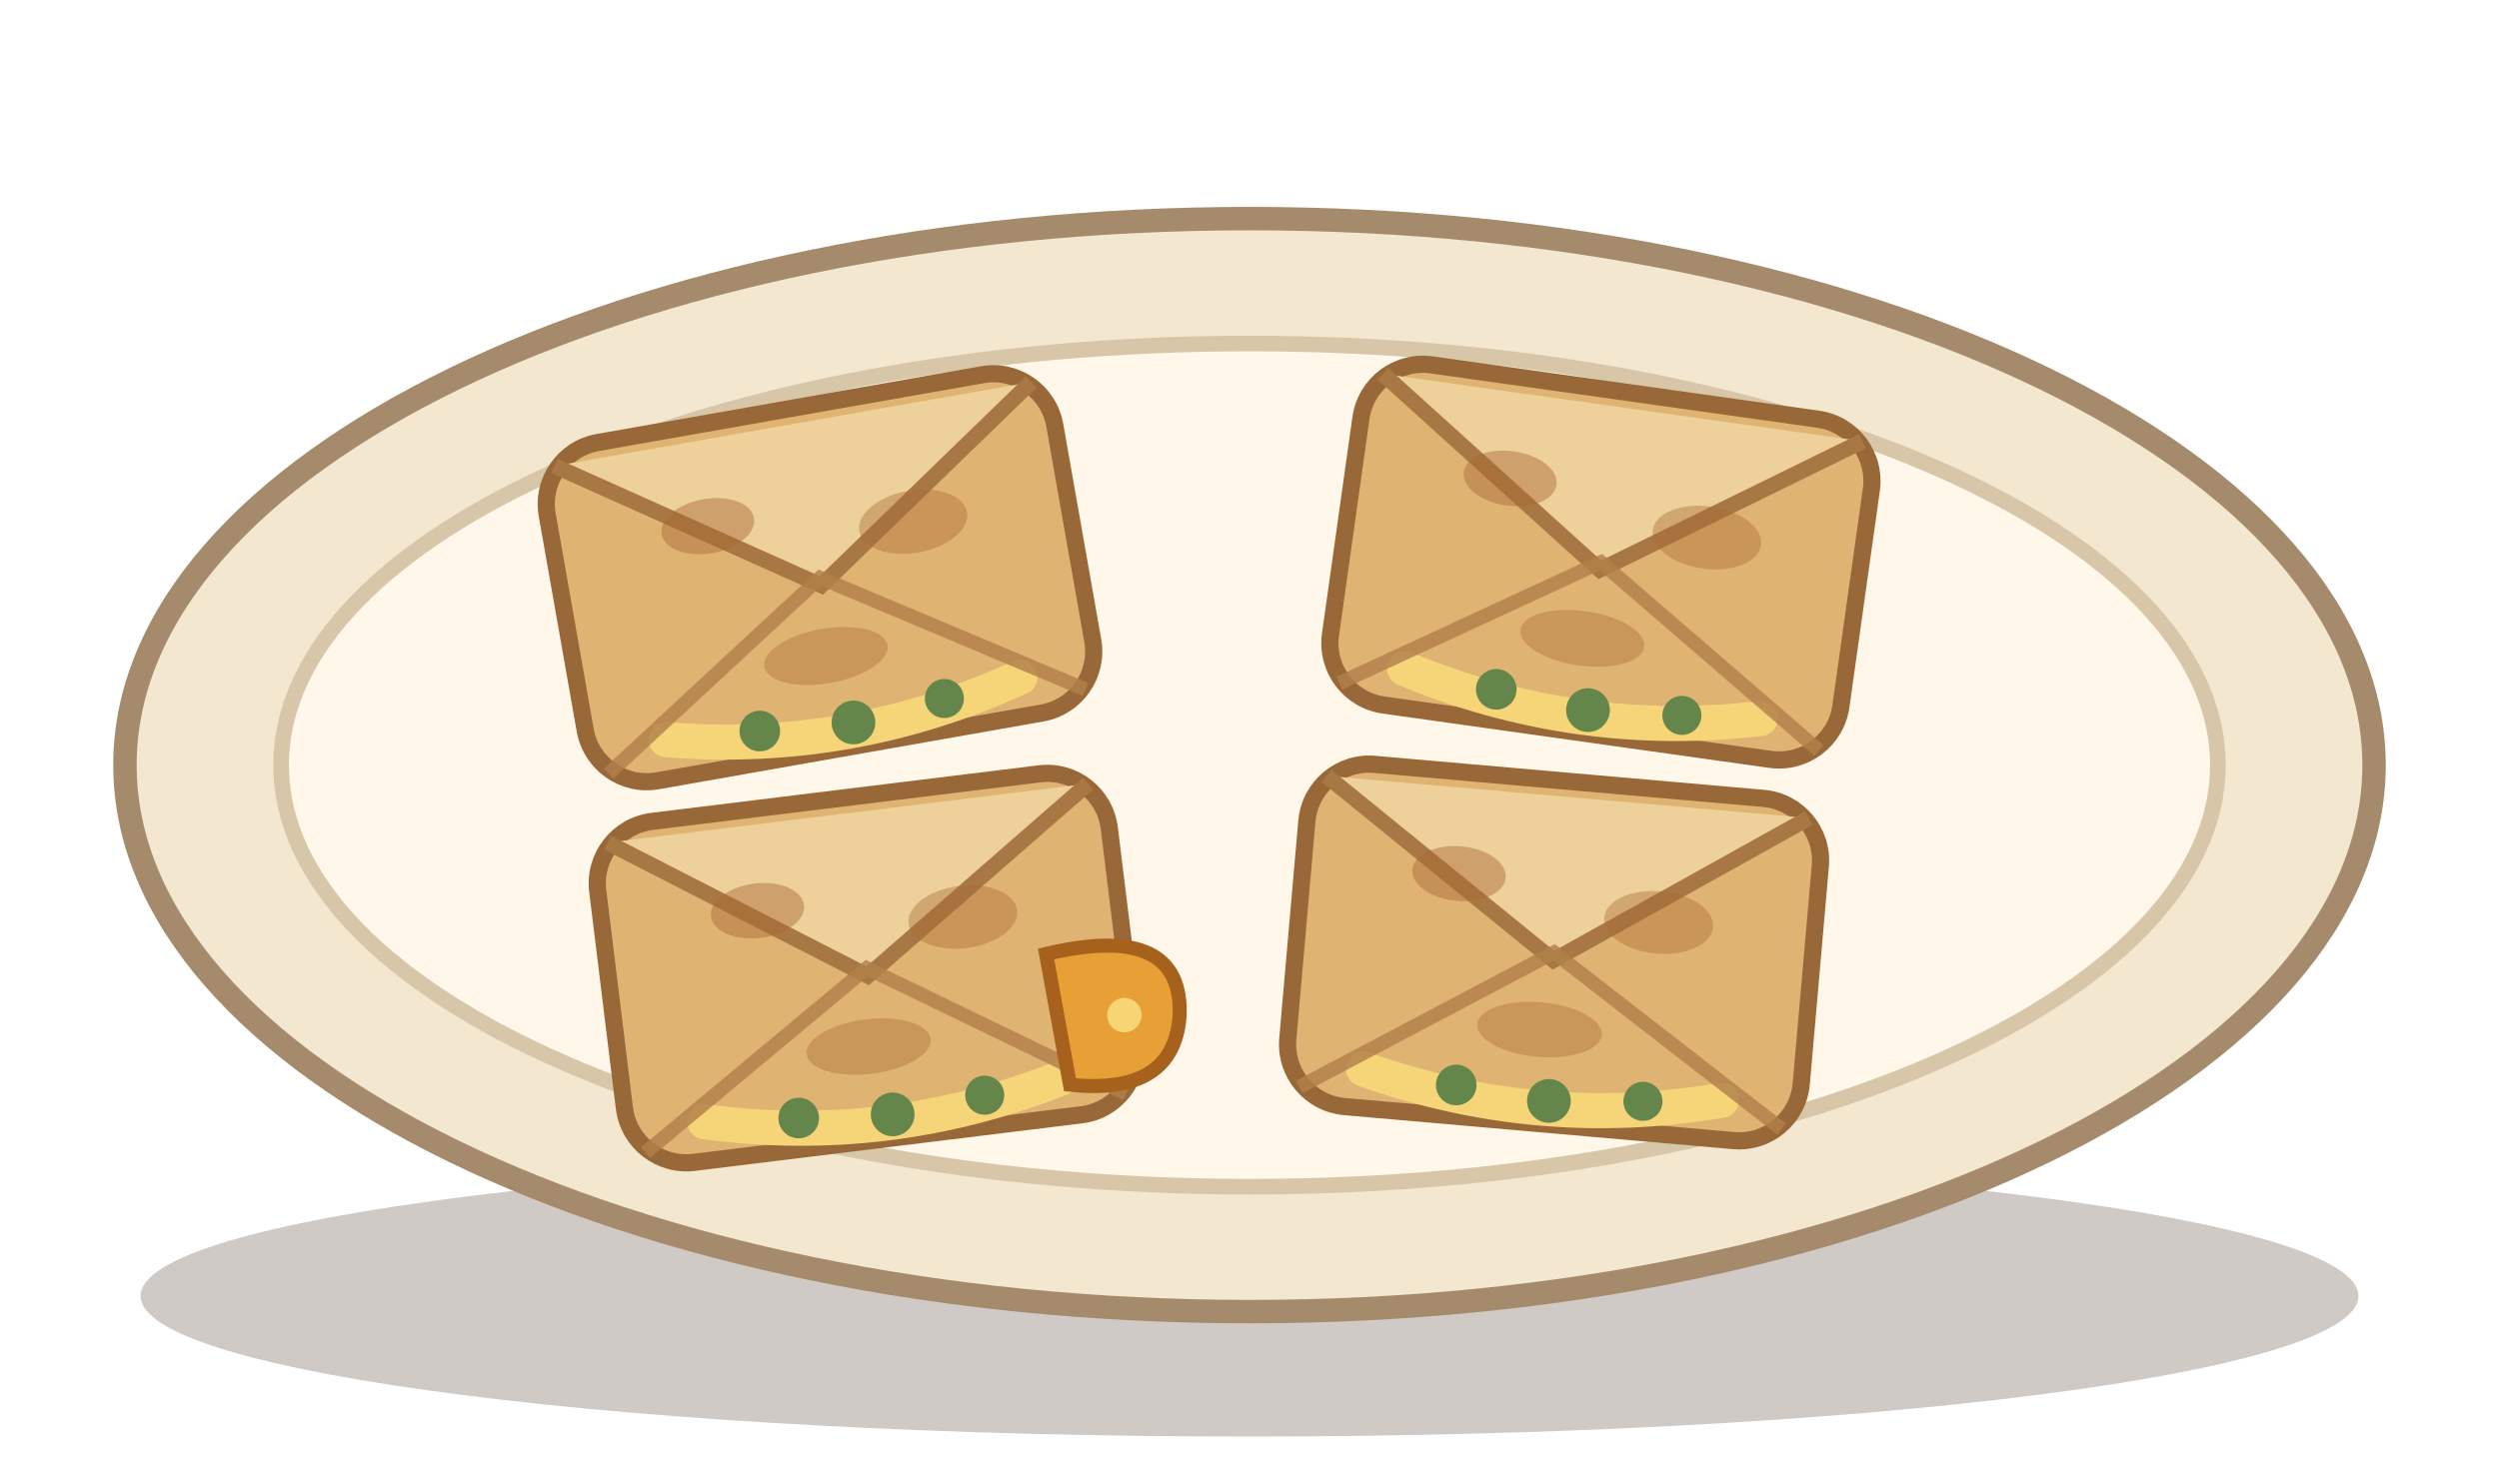
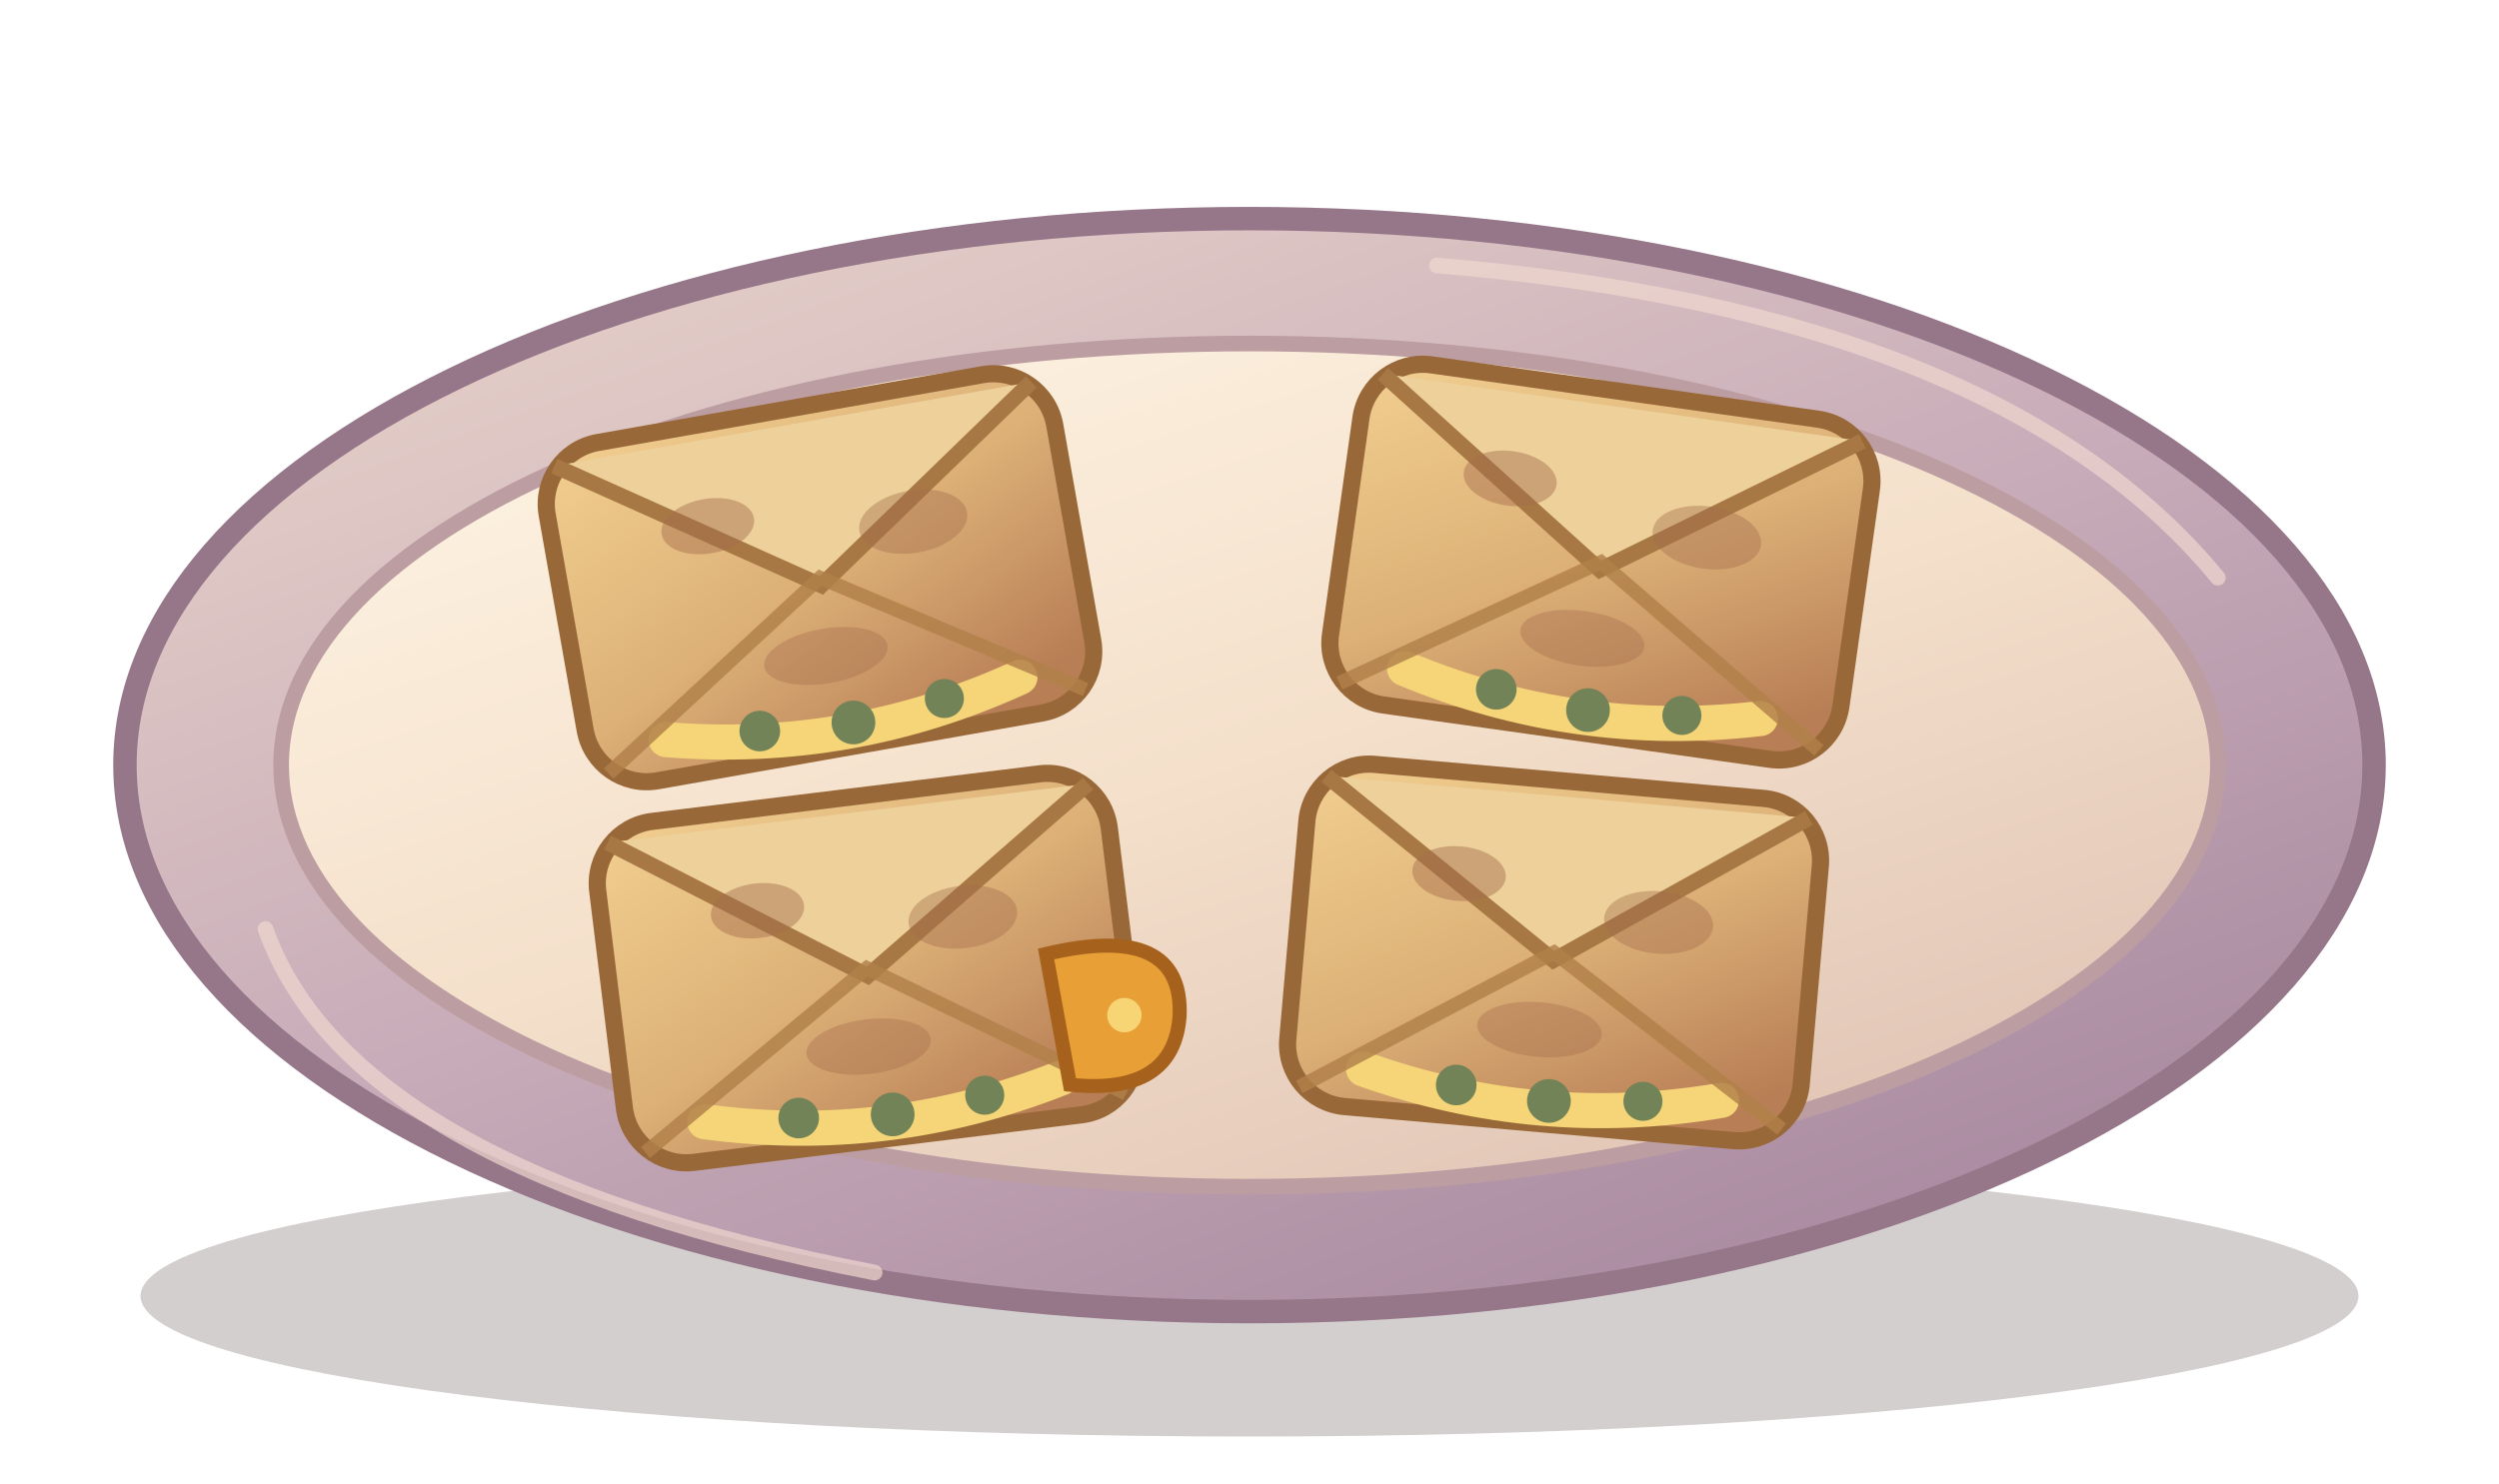
- <svg xmlns="http://www.w3.org/2000/svg" viewBox="0 0 320 190" role="img" aria-label="Четыре румяных конвертика: simple">
-   <ellipse cx="160" cy="166" rx="142" ry="18" fill="#3a2212" opacity=".24" />
-   <ellipse cx="160" cy="98" rx="144" ry="70" fill="#f3e7cf" stroke="#a58b6b" stroke-width="3" />
-   <ellipse cx="160" cy="98" rx="124" ry="54" fill="#fff8ea" stroke="#d8c6a8" stroke-width="2" />
+ <svg xmlns="http://www.w3.org/2000/svg" class="supper-art" data-stage="cooked" viewBox="0 0 320 190" role="img" aria-label="Четыре румяных конвертика: simple">
+   <defs>
+     <linearGradient id="cooked-fold-simple-rim" x2=".75" y2="1">
+       <stop stop-color="#ecd8cb" />
+       <stop offset=".55" stop-color="#c8acb9" />
+       <stop offset="1" stop-color="#a889a0" />
+     </linearGradient>
+     <linearGradient id="cooked-fold-simple-glaze" x2=".75" y2="1">
+       <stop stop-color="#fff6e6" />
+       <stop offset=".55" stop-color="#f4e0cb" />
+       <stop offset="1" stop-color="#e1c5b6" />
+     </linearGradient>
+     <linearGradient id="cooked-fold-simple-crust" x2=".75" y2="1">
+       <stop stop-color="#f2cf90" />
+       <stop offset=".55" stop-color="#dcb077" />
+       <stop offset="1" stop-color="#b87e55" />
+     </linearGradient>
+   </defs>
+   <ellipse cx="160" cy="166" rx="142" ry="18" fill="#4b3536" opacity=".24" />
+   <ellipse cx="160" cy="98" rx="144" ry="70" fill="url(#cooked-fold-simple-rim)" stroke="#967689" stroke-width="3" />
+   <path d="M34 119q11 31 78 44m72-129q72 6 100 40" fill="none" stroke="#f0d7ce" stroke-width="2" stroke-linecap="round" opacity=".7" />
+   <ellipse cx="160" cy="98" rx="124" ry="54" fill="url(#cooked-fold-simple-glaze)" stroke="#bc9da2" stroke-width="2" />
  <g transform="translate(70 48) rotate(-10 35 26)">
-     <rect x="2" y="4" width="66" height="44" rx="8" fill="#dfb372" stroke="#996838" stroke-width="2.2" />
+     <rect x="2" y="4" width="66" height="44" rx="8" fill="url(#cooked-fold-simple-crust)" stroke="#996838" stroke-width="2.2" />
    <path d="M12 43Q35 49 58 43" stroke="#f5d578" stroke-width="4.5" fill="none" stroke-linecap="round" />
-     <circle cx="24" cy="44" r="2.6" fill="#64864b" />
-     <circle cx="36" cy="45" r="2.8" fill="#64864b" />
-     <circle cx="48" cy="44" r="2.5" fill="#64864b" />
+     <circle cx="24" cy="44" r="2.6" fill="#728357" />
+     <circle cx="36" cy="45" r="2.8" fill="#728357" />
+     <circle cx="48" cy="44" r="2.5" fill="#728357" />
    <path d="M4 6L35 27L66 6" fill="#edd09a" stroke="#a77844" stroke-width="2" />
    <path d="M4 46L35 26L66 46" fill="none" stroke="#b18049" stroke-width="1.8" opacity=".82" />
-     <ellipse cx="22" cy="17" rx="6" ry="3.5" fill="#a86832" opacity=".45" />
-     <ellipse cx="48" cy="21" rx="7" ry="4" fill="#a86832" opacity=".4" />
-     <ellipse cx="34" cy="36" rx="8" ry="3.5" fill="#a86832" opacity=".38" />
+     <ellipse cx="22" cy="17" rx="6" ry="3.5" fill="#a36b4b" opacity=".45" />
+     <ellipse cx="48" cy="21" rx="7" ry="4" fill="#a36b4b" opacity=".4" />
+     <ellipse cx="34" cy="36" rx="8" ry="3.5" fill="#a36b4b" opacity=".38" />
  </g>
  <g transform="translate(170 46) rotate(8 35 26)">
-     <rect x="2" y="4" width="66" height="44" rx="8" fill="#dfb372" stroke="#996838" stroke-width="2.2" />
+     <rect x="2" y="4" width="66" height="44" rx="8" fill="url(#cooked-fold-simple-crust)" stroke="#996838" stroke-width="2.2" />
    <path d="M12 43Q35 49 58 43" stroke="#f5d578" stroke-width="4.5" fill="none" stroke-linecap="round" />
-     <circle cx="24" cy="44" r="2.6" fill="#64864b" />
-     <circle cx="36" cy="45" r="2.8" fill="#64864b" />
-     <circle cx="48" cy="44" r="2.5" fill="#64864b" />
+     <circle cx="24" cy="44" r="2.6" fill="#728357" />
+     <circle cx="36" cy="45" r="2.8" fill="#728357" />
+     <circle cx="48" cy="44" r="2.5" fill="#728357" />
    <path d="M4 6L35 27L66 6" fill="#edd09a" stroke="#a77844" stroke-width="2" />
    <path d="M4 46L35 26L66 46" fill="none" stroke="#b18049" stroke-width="1.8" opacity=".82" />
-     <ellipse cx="22" cy="17" rx="6" ry="3.5" fill="#a86832" opacity=".45" />
-     <ellipse cx="48" cy="21" rx="7" ry="4" fill="#a86832" opacity=".4" />
-     <ellipse cx="34" cy="36" rx="8" ry="3.5" fill="#a86832" opacity=".38" />
+     <ellipse cx="22" cy="17" rx="6" ry="3.5" fill="#a36b4b" opacity=".45" />
+     <ellipse cx="48" cy="21" rx="7" ry="4" fill="#a36b4b" opacity=".4" />
+     <ellipse cx="34" cy="36" rx="8" ry="3.5" fill="#a36b4b" opacity=".38" />
  </g>
  <g transform="translate(164 96) rotate(5 35 26)">
-     <rect x="2" y="4" width="66" height="44" rx="8" fill="#dfb372" stroke="#996838" stroke-width="2.2" />
+     <rect x="2" y="4" width="66" height="44" rx="8" fill="url(#cooked-fold-simple-crust)" stroke="#996838" stroke-width="2.2" />
    <path d="M12 43Q35 49 58 43" stroke="#f5d578" stroke-width="4.5" fill="none" stroke-linecap="round" />
-     <circle cx="24" cy="44" r="2.6" fill="#64864b" />
-     <circle cx="36" cy="45" r="2.8" fill="#64864b" />
-     <circle cx="48" cy="44" r="2.5" fill="#64864b" />
+     <circle cx="24" cy="44" r="2.6" fill="#728357" />
+     <circle cx="36" cy="45" r="2.8" fill="#728357" />
+     <circle cx="48" cy="44" r="2.5" fill="#728357" />
    <path d="M4 6L35 27L66 6" fill="#edd09a" stroke="#a77844" stroke-width="2" />
    <path d="M4 46L35 26L66 46" fill="none" stroke="#b18049" stroke-width="1.8" opacity=".82" />
-     <ellipse cx="22" cy="17" rx="6" ry="3.5" fill="#a86832" opacity=".45" />
-     <ellipse cx="48" cy="21" rx="7" ry="4" fill="#a86832" opacity=".4" />
-     <ellipse cx="34" cy="36" rx="8" ry="3.5" fill="#a86832" opacity=".38" />
+     <ellipse cx="22" cy="17" rx="6" ry="3.5" fill="#a36b4b" opacity=".45" />
+     <ellipse cx="48" cy="21" rx="7" ry="4" fill="#a36b4b" opacity=".4" />
+     <ellipse cx="34" cy="36" rx="8" ry="3.5" fill="#a36b4b" opacity=".38" />
  </g>
  <g transform="translate(76 98) rotate(-7 35 26)">
-     <rect x="2" y="4" width="66" height="44" rx="8" fill="#dfb372" stroke="#996838" stroke-width="2.2" />
+     <rect x="2" y="4" width="66" height="44" rx="8" fill="url(#cooked-fold-simple-crust)" stroke="#996838" stroke-width="2.2" />
    <path d="M12 43Q35 49 58 43" stroke="#f5d578" stroke-width="4.5" fill="none" stroke-linecap="round" />
-     <circle cx="24" cy="44" r="2.6" fill="#64864b" />
-     <circle cx="36" cy="45" r="2.8" fill="#64864b" />
-     <circle cx="48" cy="44" r="2.5" fill="#64864b" />
+     <circle cx="24" cy="44" r="2.6" fill="#728357" />
+     <circle cx="36" cy="45" r="2.8" fill="#728357" />
+     <circle cx="48" cy="44" r="2.5" fill="#728357" />
    <path d="M4 6L35 27L66 6" fill="#edd09a" stroke="#a77844" stroke-width="2" />
    <path d="M4 46L35 26L66 46" fill="none" stroke="#b18049" stroke-width="1.8" opacity=".82" />
-     <ellipse cx="22" cy="17" rx="6" ry="3.5" fill="#a86832" opacity=".45" />
-     <ellipse cx="48" cy="21" rx="7" ry="4" fill="#a86832" opacity=".4" />
-     <ellipse cx="34" cy="36" rx="8" ry="3.5" fill="#a86832" opacity=".38" />
+     <ellipse cx="22" cy="17" rx="6" ry="3.5" fill="#a36b4b" opacity=".45" />
+     <ellipse cx="48" cy="21" rx="7" ry="4" fill="#a36b4b" opacity=".4" />
+     <ellipse cx="34" cy="36" rx="8" ry="3.5" fill="#a36b4b" opacity=".38" />
    <path d="M58 27Q76 25 74 37Q72 47 59 44Z" fill="#e89f36" stroke="#a6621c" stroke-width="1.8" />
    <circle cx="67" cy="36" r="2.2" fill="#f7d574" />
  </g>
</svg>
